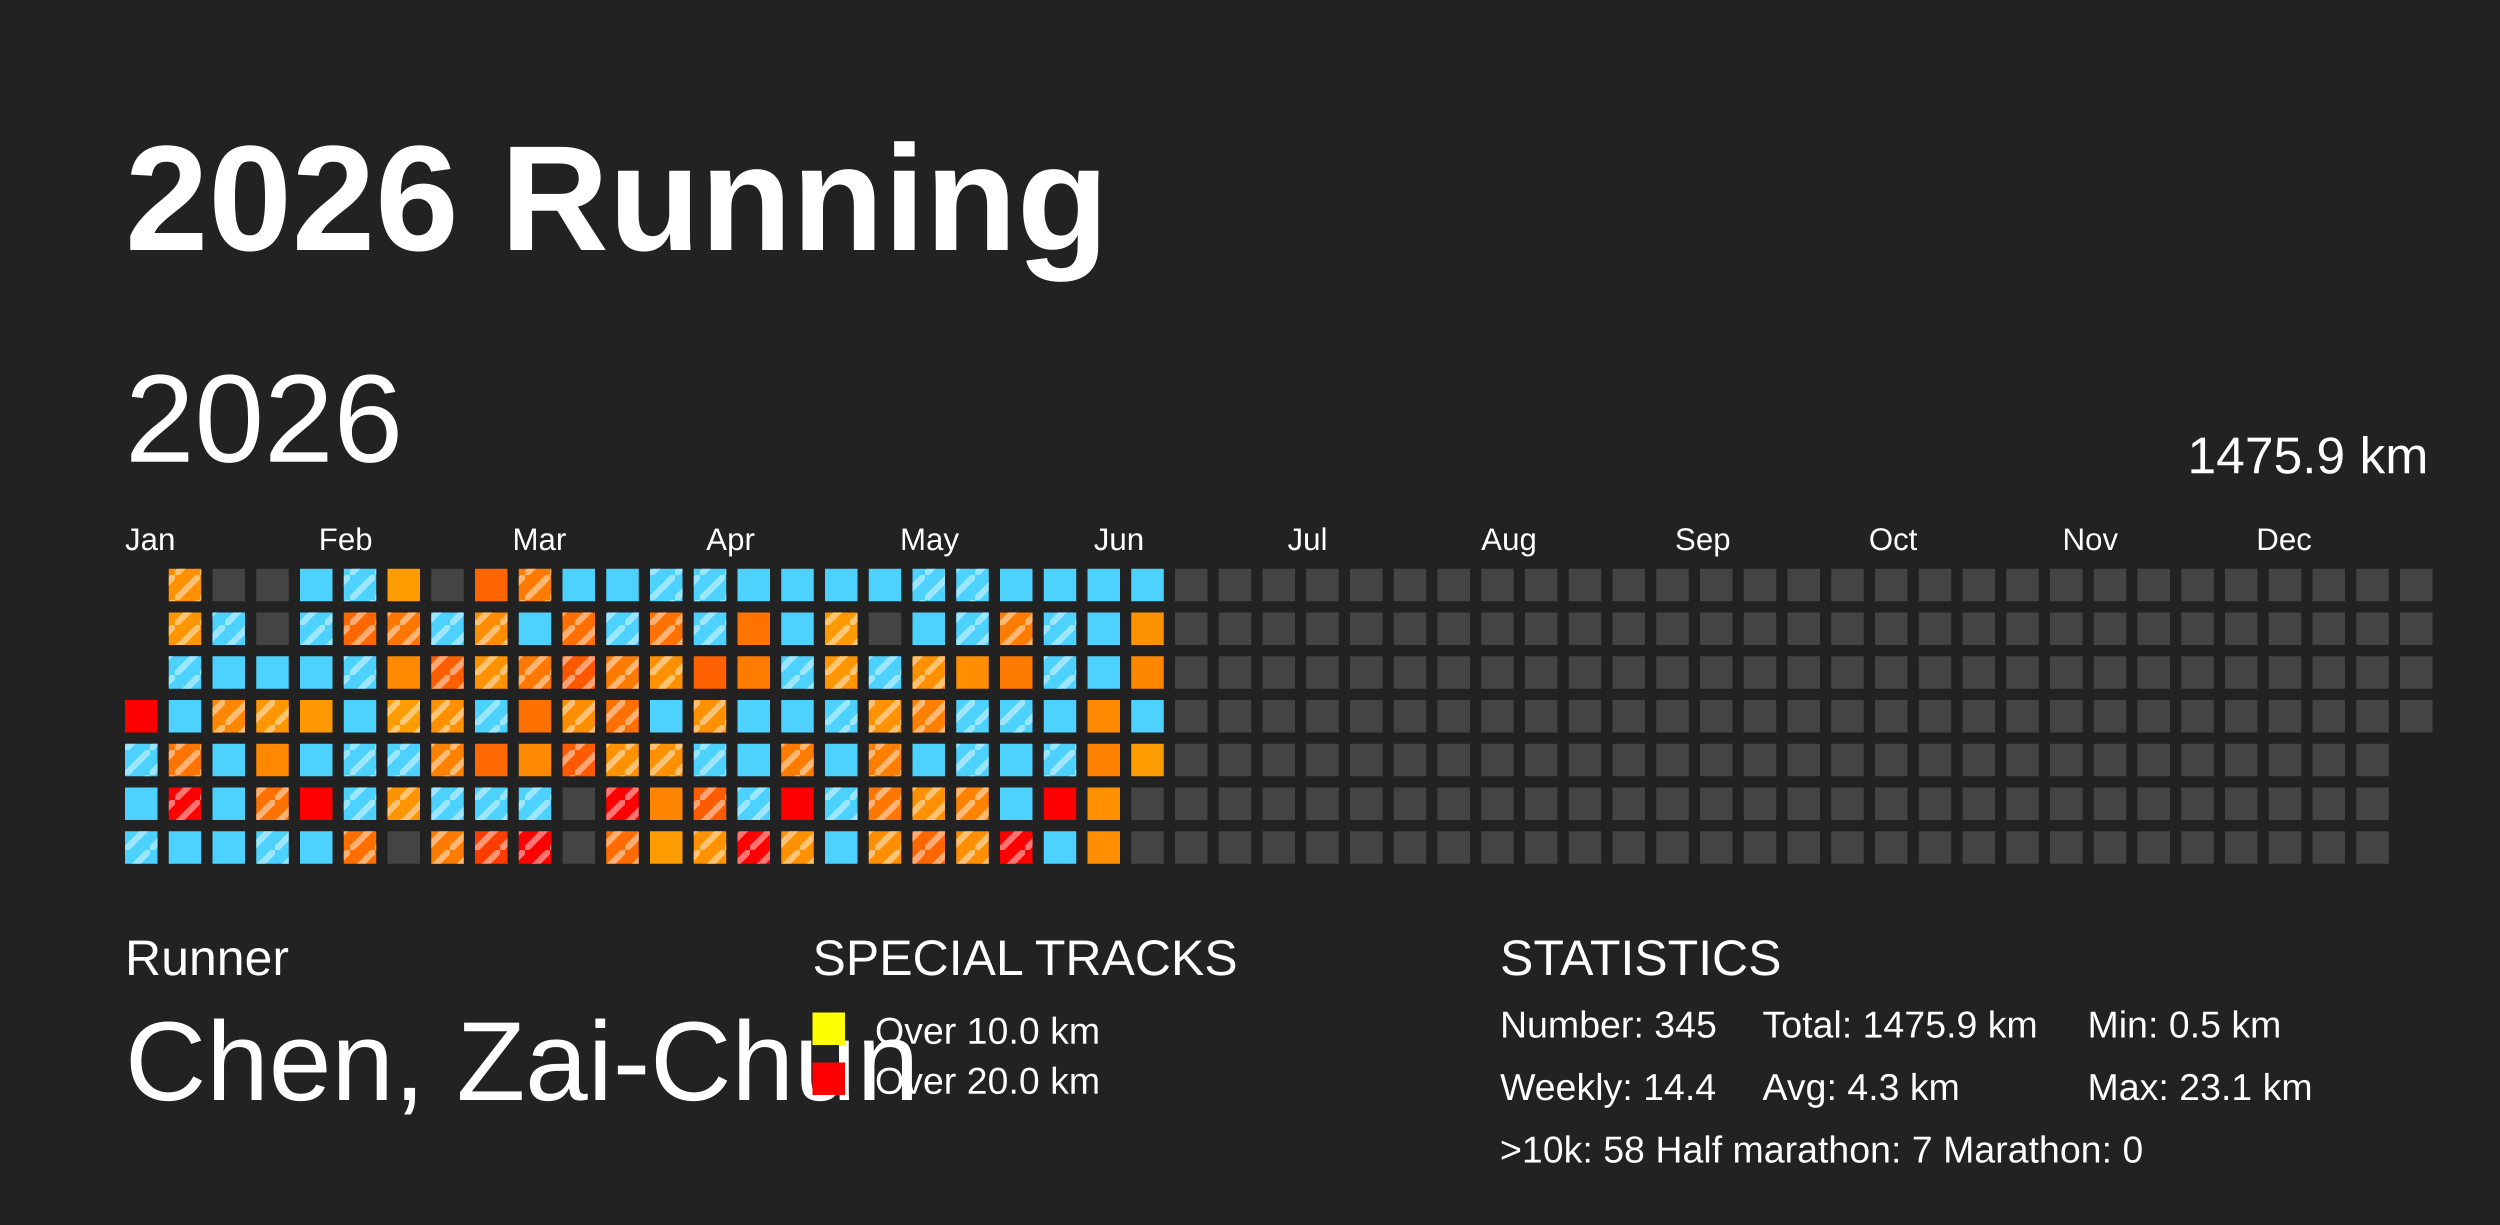
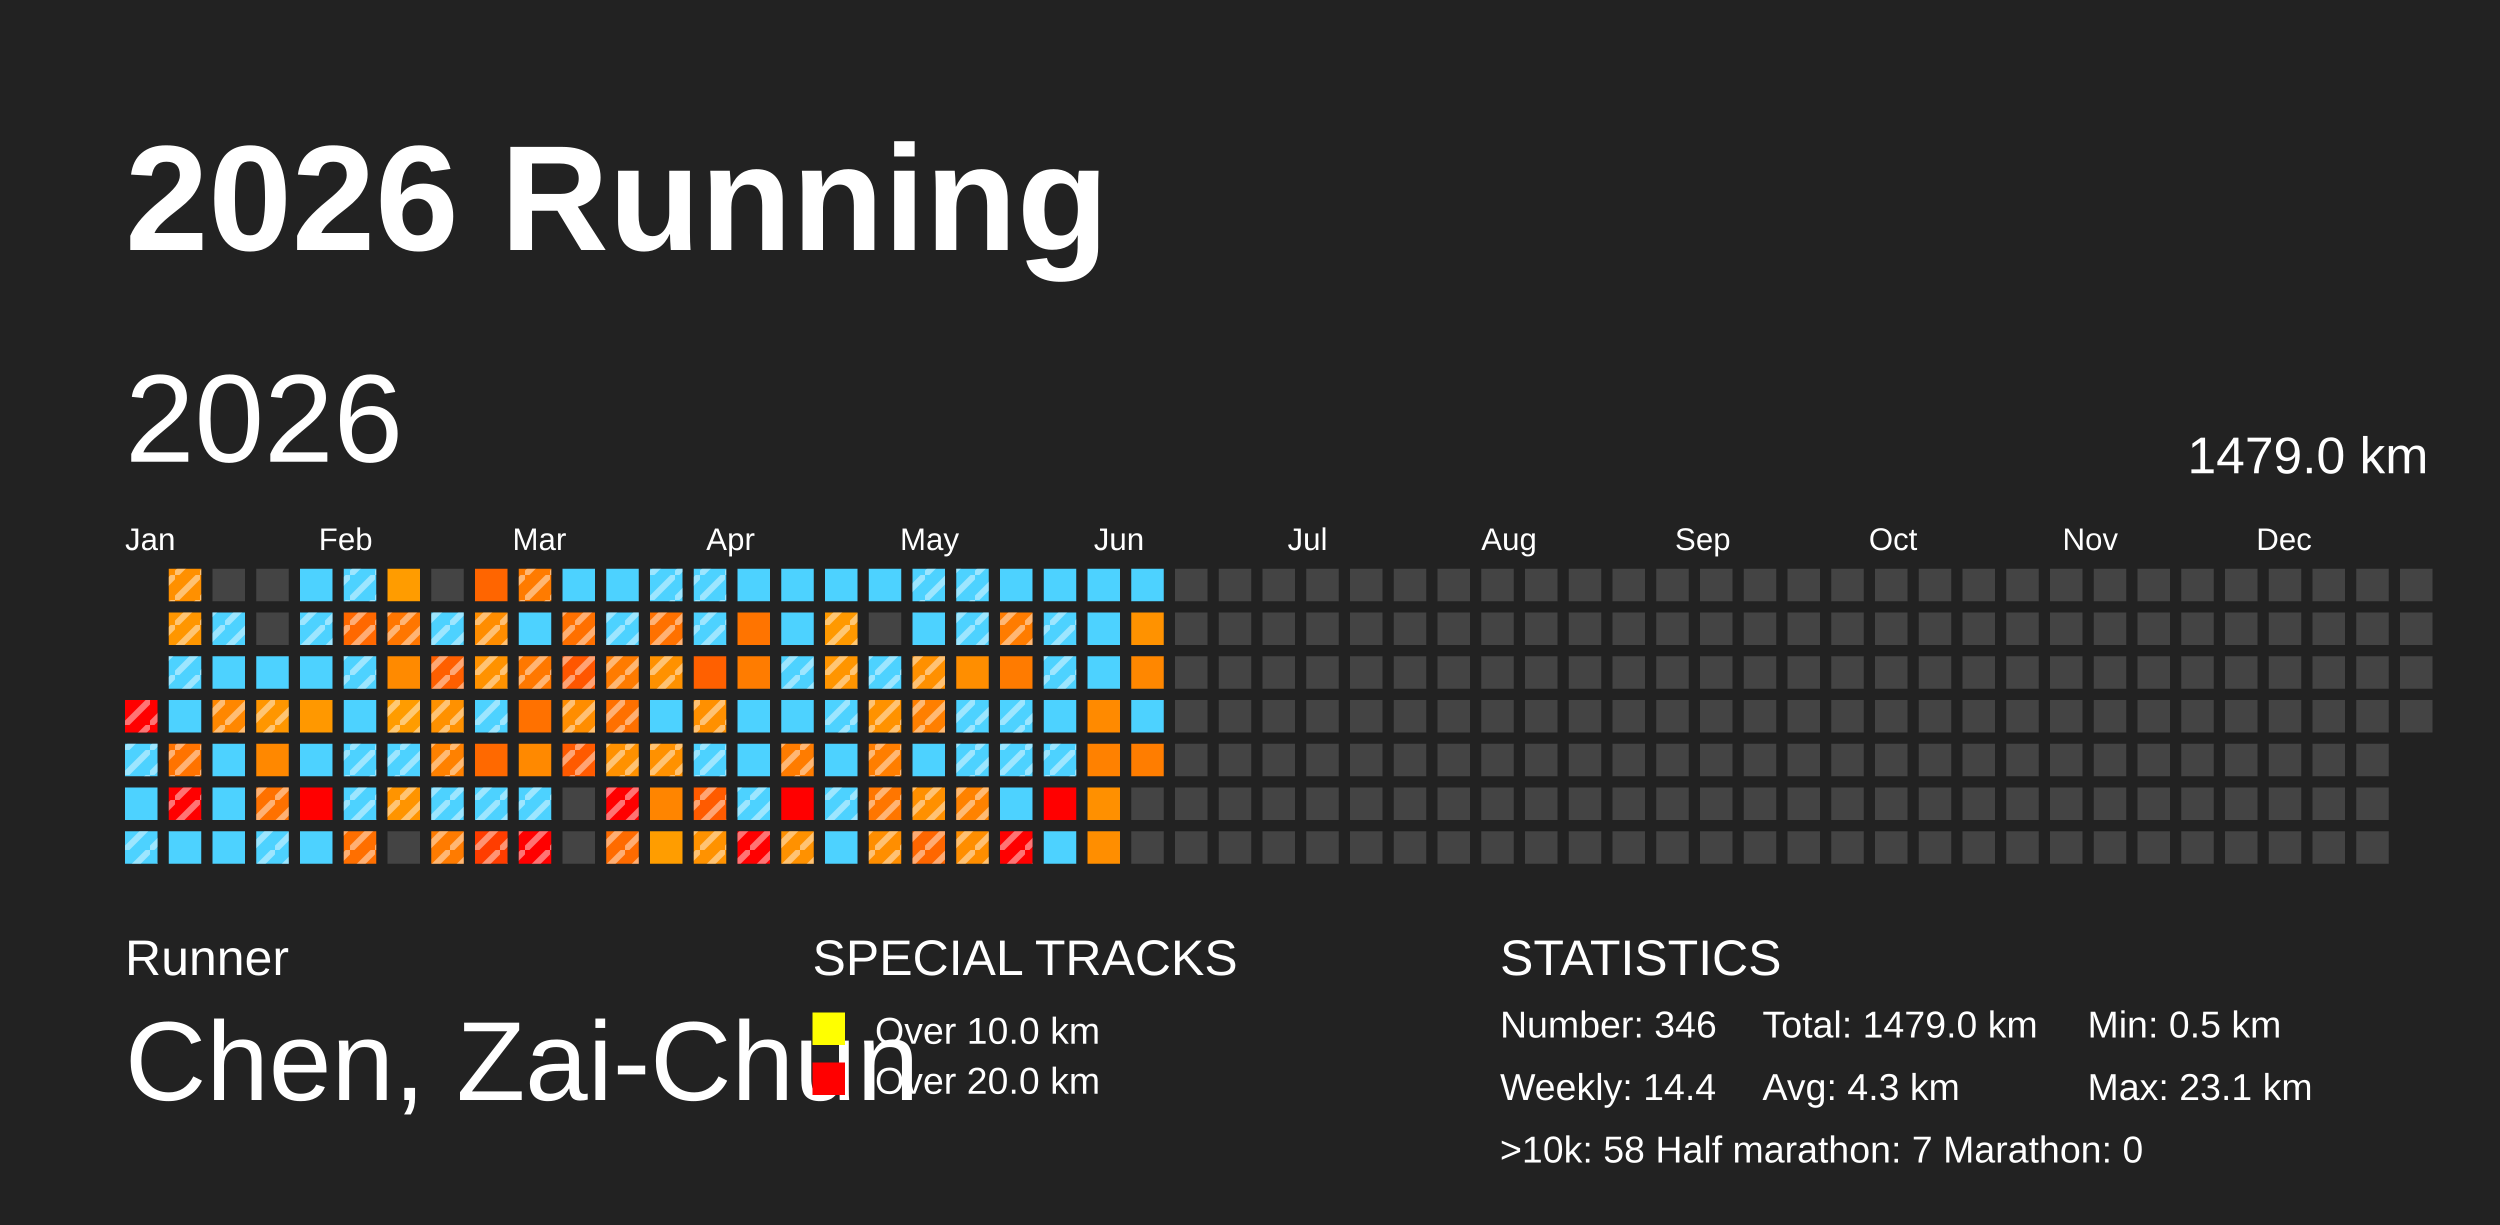
<svg xmlns="http://www.w3.org/2000/svg" baseProfile="full" height="98mm" version="1.1" viewBox="0,0,200,98" width="200mm">
  <defs>
    <pattern height="2" id="indoor-stripe" patternUnits="userSpaceOnUse" width="2">
      <line stroke="white" stroke-opacity="0.45" stroke-width="0.5" x1="0" x2="2" y1="2" y2="0" />
    </pattern>
  </defs>
  <rect fill="#222222" height="98" width="200" x="0" y="0" />
  <text fill="#FFFFFF" style="font-size:12px; font-family:Arial; font-weight:bold;" x="10" y="20">2026 Running</text>
  <text fill="#FFFFFF" style="font-size:4px; font-family:Arial" x="10" y="78">Runner</text>
  <text fill="#FFFFFF" style="font-size:9px; font-family:Arial" x="10" y="88">Chen, Zai-Chun</text>
  <text fill="#FFFFFF" style="font-size:4px; font-family:Arial" x="65" y="78">SPECIAL TRACKS</text>
  <rect fill="yellow" height="2.6" width="2.6" x="65" y="81" />
  <text fill="#FFFFFF" style="font-size:3px; font-family:Arial" x="70" y="83.5">Over 10.0 km</text>
  <rect fill="red" height="2.6" width="2.6" x="65" y="85" />
  <text fill="#FFFFFF" style="font-size:3px; font-family:Arial" x="70" y="87.5">Over 20.0 km</text>
  <text fill="#FFFFFF" style="font-size:4px; font-family:Arial" x="120" y="78">STATISTICS</text>
-   <text fill="#FFFFFF" style="font-size:3px; font-family:Arial" x="120" y="83">Number: 345</text>
+   <text fill="#FFFFFF" style="font-size:3px; font-family:Arial" x="120" y="83">Number: 346</text>
  <text fill="#FFFFFF" style="font-size:3px; font-family:Arial" x="120" y="88">Weekly: 14.4</text>
-   <text fill="#FFFFFF" style="font-size:3px; font-family:Arial" x="141" y="83">Total: 1475.9 km</text>
+   <text fill="#FFFFFF" style="font-size:3px; font-family:Arial" x="141" y="83">Total: 1479.0 km</text>
  <text fill="#FFFFFF" style="font-size:3px; font-family:Arial" x="141" y="88">Avg: 4.3 km</text>
  <text fill="#FFFFFF" style="font-size:3px; font-family:Arial" x="167" y="83">Min: 0.5 km</text>
  <text fill="#FFFFFF" style="font-size:3px; font-family:Arial" x="167" y="88">Max: 23.1 km</text>
  <text fill="#FFFFFF" style="font-size:3px; font-family:Arial" x="120" y="93">&gt;10k: 58   Half marathon: 7   Marathon: 0</text>
  <text dominant-baseline="hanging" fill="#FFFFFF" style="font-size:10.0px; font-family:Arial;" x="10" y="30">2026</text>
-   <text dominant-baseline="hanging" fill="#FFFFFF" style="font-size:4.125px; font-family:Arial;" x="175" y="35">1475.9 km</text>
+   <text dominant-baseline="hanging" fill="#FFFFFF" style="font-size:4.125px; font-family:Arial;" x="175" y="35">1479.0 km</text>
  <text fill="#FFFFFF" style="font-size:2.5px; font-family:Arial" x="10.0" y="44">Jan</text>
  <text fill="#FFFFFF" style="font-size:2.5px; font-family:Arial" x="25.5" y="44">Feb</text>
  <text fill="#FFFFFF" style="font-size:2.5px; font-family:Arial" x="41.0" y="44">Mar</text>
  <text fill="#FFFFFF" style="font-size:2.5px; font-family:Arial" x="56.5" y="44">Apr</text>
  <text fill="#FFFFFF" style="font-size:2.5px; font-family:Arial" x="72.0" y="44">May</text>
  <text fill="#FFFFFF" style="font-size:2.5px; font-family:Arial" x="87.5" y="44">Jun</text>
  <text fill="#FFFFFF" style="font-size:2.5px; font-family:Arial" x="103.0" y="44">Jul</text>
  <text fill="#FFFFFF" style="font-size:2.5px; font-family:Arial" x="118.5" y="44">Aug</text>
  <text fill="#FFFFFF" style="font-size:2.5px; font-family:Arial" x="134.0" y="44">Sep</text>
  <text fill="#FFFFFF" style="font-size:2.5px; font-family:Arial" x="149.5" y="44">Oct</text>
  <text fill="#FFFFFF" style="font-size:2.5px; font-family:Arial" x="165.0" y="44">Nov</text>
  <text fill="#FFFFFF" style="font-size:2.5px; font-family:Arial" x="180.5" y="44">Dec</text>
  <rect fill="red" height="2.6" width="2.6" x="10.0" y="56.0" />
+   <rect fill="url(#indoor-stripe)" height="2.6" style="pointer-events: none;" width="2.6" x="10.0" y="56.0" />
  <rect fill="#4dd2ff" height="2.6" width="2.6" x="10.0" y="59.5" />
  <rect fill="url(#indoor-stripe)" height="2.6" style="pointer-events: none;" width="2.6" x="10.0" y="59.5" />
  <rect fill="#4dd2ff" height="2.6" width="2.6" x="10.0" y="63.0" />
  <rect fill="#4dd2ff" height="2.6" width="2.6" x="10.0" y="66.5" />
  <rect fill="url(#indoor-stripe)" height="2.6" style="pointer-events: none;" width="2.6" x="10.0" y="66.5" />
  <rect fill="#ff9000" height="2.6" width="2.6" x="13.5" y="45.5" />
  <rect fill="url(#indoor-stripe)" height="2.6" style="pointer-events: none;" width="2.6" x="13.5" y="45.5" />
  <rect fill="#ff9600" height="2.6" width="2.6" x="13.5" y="49.0" />
  <rect fill="url(#indoor-stripe)" height="2.6" style="pointer-events: none;" width="2.6" x="13.5" y="49.0" />
  <rect fill="#4dd2ff" height="2.6" width="2.6" x="13.5" y="52.5" />
  <rect fill="url(#indoor-stripe)" height="2.6" style="pointer-events: none;" width="2.6" x="13.5" y="52.5" />
  <rect fill="#4dd2ff" height="2.6" width="2.6" x="13.5" y="56.0" />
  <rect fill="#ff7300" height="2.6" width="2.6" x="13.5" y="59.5" />
  <rect fill="url(#indoor-stripe)" height="2.6" style="pointer-events: none;" width="2.6" x="13.5" y="59.5" />
  <rect fill="red" height="2.6" width="2.6" x="13.5" y="63.0" />
  <rect fill="url(#indoor-stripe)" height="2.6" style="pointer-events: none;" width="2.6" x="13.5" y="63.0" />
  <rect fill="#4dd2ff" height="2.6" width="2.6" x="13.5" y="66.5" />
  <rect fill="#444444" height="2.6" width="2.6" x="17.0" y="45.5" />
  <rect fill="#4dd2ff" height="2.6" width="2.6" x="17.0" y="49.0" />
  <rect fill="url(#indoor-stripe)" height="2.6" style="pointer-events: none;" width="2.6" x="17.0" y="49.0" />
  <rect fill="#4dd2ff" height="2.6" width="2.6" x="17.0" y="52.5" />
  <rect fill="#ff8700" height="2.6" width="2.6" x="17.0" y="56.0" />
  <rect fill="url(#indoor-stripe)" height="2.6" style="pointer-events: none;" width="2.6" x="17.0" y="56.0" />
  <rect fill="#4dd2ff" height="2.6" width="2.6" x="17.0" y="59.5" />
  <rect fill="#4dd2ff" height="2.6" width="2.6" x="17.0" y="63.0" />
  <rect fill="#4dd2ff" height="2.6" width="2.6" x="17.0" y="66.5" />
  <rect fill="#444444" height="2.6" width="2.6" x="20.5" y="45.5" />
  <rect fill="#444444" height="2.6" width="2.6" x="20.5" y="49.0" />
  <rect fill="#4dd2ff" height="2.6" width="2.6" x="20.5" y="52.5" />
  <rect fill="#ff9600" height="2.6" width="2.6" x="20.5" y="56.0" />
  <rect fill="url(#indoor-stripe)" height="2.6" style="pointer-events: none;" width="2.6" x="20.5" y="56.0" />
  <rect fill="#ff8800" height="2.6" width="2.6" x="20.5" y="59.5" />
  <rect fill="#ff7100" height="2.6" width="2.6" x="20.5" y="63.0" />
  <rect fill="url(#indoor-stripe)" height="2.6" style="pointer-events: none;" width="2.6" x="20.5" y="63.0" />
  <rect fill="#4dd2ff" height="2.6" width="2.6" x="20.5" y="66.5" />
  <rect fill="url(#indoor-stripe)" height="2.6" style="pointer-events: none;" width="2.6" x="20.5" y="66.5" />
  <rect fill="#4dd2ff" height="2.6" width="2.6" x="24.0" y="45.5" />
  <rect fill="#4dd2ff" height="2.6" width="2.6" x="24.0" y="49.0" />
  <rect fill="url(#indoor-stripe)" height="2.6" style="pointer-events: none;" width="2.6" x="24.0" y="49.0" />
  <rect fill="#4dd2ff" height="2.6" width="2.6" x="24.0" y="52.5" />
  <rect fill="#ff9800" height="2.6" width="2.6" x="24.0" y="56.0" />
  <rect fill="#4dd2ff" height="2.6" width="2.6" x="24.0" y="59.5" />
  <rect fill="red" height="2.6" width="2.6" x="24.0" y="63.0" />
  <rect fill="#4dd2ff" height="2.6" width="2.6" x="24.0" y="66.5" />
  <rect fill="#4dd2ff" height="2.6" width="2.6" x="27.5" y="45.5" />
  <rect fill="url(#indoor-stripe)" height="2.6" style="pointer-events: none;" width="2.6" x="27.5" y="45.5" />
  <rect fill="#ff6800" height="2.6" width="2.6" x="27.5" y="49.0" />
  <rect fill="url(#indoor-stripe)" height="2.6" style="pointer-events: none;" width="2.6" x="27.5" y="49.0" />
  <rect fill="#4dd2ff" height="2.6" width="2.6" x="27.5" y="52.5" />
  <rect fill="url(#indoor-stripe)" height="2.6" style="pointer-events: none;" width="2.6" x="27.5" y="52.5" />
  <rect fill="#4dd2ff" height="2.6" width="2.6" x="27.5" y="56.0" />
  <rect fill="#4dd2ff" height="2.6" width="2.6" x="27.5" y="59.5" />
  <rect fill="url(#indoor-stripe)" height="2.6" style="pointer-events: none;" width="2.6" x="27.5" y="59.5" />
  <rect fill="#4dd2ff" height="2.6" width="2.6" x="27.5" y="63.0" />
  <rect fill="url(#indoor-stripe)" height="2.6" style="pointer-events: none;" width="2.6" x="27.5" y="63.0" />
  <rect fill="#ff6f00" height="2.6" width="2.6" x="27.5" y="66.5" />
  <rect fill="url(#indoor-stripe)" height="2.6" style="pointer-events: none;" width="2.6" x="27.5" y="66.5" />
  <rect fill="#ff9c00" height="2.6" width="2.6" x="31.0" y="45.5" />
  <rect fill="#ff7600" height="2.6" width="2.6" x="31.0" y="49.0" />
  <rect fill="url(#indoor-stripe)" height="2.6" style="pointer-events: none;" width="2.6" x="31.0" y="49.0" />
  <rect fill="#ff8a00" height="2.6" width="2.6" x="31.0" y="52.5" />
  <rect fill="#ff9c00" height="2.6" width="2.6" x="31.0" y="56.0" />
  <rect fill="url(#indoor-stripe)" height="2.6" style="pointer-events: none;" width="2.6" x="31.0" y="56.0" />
  <rect fill="#4dd2ff" height="2.6" width="2.6" x="31.0" y="59.5" />
  <rect fill="url(#indoor-stripe)" height="2.6" style="pointer-events: none;" width="2.6" x="31.0" y="59.5" />
  <rect fill="#ff9400" height="2.6" width="2.6" x="31.0" y="63.0" />
  <rect fill="url(#indoor-stripe)" height="2.6" style="pointer-events: none;" width="2.6" x="31.0" y="63.0" />
  <rect fill="#444444" height="2.6" width="2.6" x="31.0" y="66.5" />
  <rect fill="#444444" height="2.6" width="2.6" x="34.5" y="45.5" />
  <rect fill="#4dd2ff" height="2.6" width="2.6" x="34.5" y="49.0" />
  <rect fill="url(#indoor-stripe)" height="2.6" style="pointer-events: none;" width="2.6" x="34.5" y="49.0" />
  <rect fill="#ff5f00" height="2.6" width="2.6" x="34.5" y="52.5" />
  <rect fill="url(#indoor-stripe)" height="2.6" style="pointer-events: none;" width="2.6" x="34.5" y="52.5" />
  <rect fill="#ff9100" height="2.6" width="2.6" x="34.5" y="56.0" />
  <rect fill="url(#indoor-stripe)" height="2.6" style="pointer-events: none;" width="2.6" x="34.5" y="56.0" />
  <rect fill="#ff8100" height="2.6" width="2.6" x="34.5" y="59.5" />
  <rect fill="url(#indoor-stripe)" height="2.6" style="pointer-events: none;" width="2.6" x="34.5" y="59.5" />
  <rect fill="#4dd2ff" height="2.6" width="2.6" x="34.5" y="63.0" />
  <rect fill="url(#indoor-stripe)" height="2.6" style="pointer-events: none;" width="2.6" x="34.5" y="63.0" />
  <rect fill="#ff7b00" height="2.6" width="2.6" x="34.5" y="66.5" />
  <rect fill="url(#indoor-stripe)" height="2.6" style="pointer-events: none;" width="2.6" x="34.5" y="66.5" />
  <rect fill="#ff6500" height="2.6" width="2.6" x="38.0" y="45.5" />
  <rect fill="#ff8d00" height="2.6" width="2.6" x="38.0" y="49.0" />
  <rect fill="url(#indoor-stripe)" height="2.6" style="pointer-events: none;" width="2.6" x="38.0" y="49.0" />
  <rect fill="#ff9200" height="2.6" width="2.6" x="38.0" y="52.5" />
  <rect fill="url(#indoor-stripe)" height="2.6" style="pointer-events: none;" width="2.6" x="38.0" y="52.5" />
  <rect fill="#4dd2ff" height="2.6" width="2.6" x="38.0" y="56.0" />
  <rect fill="url(#indoor-stripe)" height="2.6" style="pointer-events: none;" width="2.6" x="38.0" y="56.0" />
  <rect fill="#ff6900" height="2.6" width="2.6" x="38.0" y="59.5" />
  <rect fill="#4dd2ff" height="2.6" width="2.6" x="38.0" y="63.0" />
  <rect fill="url(#indoor-stripe)" height="2.6" style="pointer-events: none;" width="2.6" x="38.0" y="63.0" />
  <rect fill="#ff3d00" height="2.6" width="2.6" x="38.0" y="66.5" />
  <rect fill="url(#indoor-stripe)" height="2.6" style="pointer-events: none;" width="2.6" x="38.0" y="66.5" />
  <rect fill="#ff7b00" height="2.6" width="2.6" x="41.5" y="45.5" />
  <rect fill="url(#indoor-stripe)" height="2.6" style="pointer-events: none;" width="2.6" x="41.5" y="45.5" />
  <rect fill="#4dd2ff" height="2.6" width="2.6" x="41.5" y="49.0" />
  <rect fill="#ff7800" height="2.6" width="2.6" x="41.5" y="52.5" />
  <rect fill="url(#indoor-stripe)" height="2.6" style="pointer-events: none;" width="2.6" x="41.5" y="52.5" />
  <rect fill="#ff7100" height="2.6" width="2.6" x="41.5" y="56.0" />
  <rect fill="#ff8900" height="2.6" width="2.6" x="41.5" y="59.5" />
  <rect fill="#4dd2ff" height="2.6" width="2.6" x="41.5" y="63.0" />
  <rect fill="url(#indoor-stripe)" height="2.6" style="pointer-events: none;" width="2.6" x="41.5" y="63.0" />
  <rect fill="red" height="2.6" width="2.6" x="41.5" y="66.5" />
  <rect fill="url(#indoor-stripe)" height="2.6" style="pointer-events: none;" width="2.6" x="41.5" y="66.5" />
  <rect fill="#4dd2ff" height="2.6" width="2.6" x="45.0" y="45.5" />
  <rect fill="#ff7000" height="2.6" width="2.6" x="45.0" y="49.0" />
  <rect fill="url(#indoor-stripe)" height="2.6" style="pointer-events: none;" width="2.6" x="45.0" y="49.0" />
  <rect fill="#ff5600" height="2.6" width="2.6" x="45.0" y="52.5" />
  <rect fill="url(#indoor-stripe)" height="2.6" style="pointer-events: none;" width="2.6" x="45.0" y="52.5" />
  <rect fill="#ff8d00" height="2.6" width="2.6" x="45.0" y="56.0" />
  <rect fill="url(#indoor-stripe)" height="2.6" style="pointer-events: none;" width="2.6" x="45.0" y="56.0" />
  <rect fill="#ff5a00" height="2.6" width="2.6" x="45.0" y="59.5" />
  <rect fill="url(#indoor-stripe)" height="2.6" style="pointer-events: none;" width="2.6" x="45.0" y="59.5" />
  <rect fill="#444444" height="2.6" width="2.6" x="45.0" y="63.0" />
  <rect fill="#444444" height="2.6" width="2.6" x="45.0" y="66.5" />
  <rect fill="#4dd2ff" height="2.6" width="2.6" x="48.5" y="45.5" />
  <rect fill="#4dd2ff" height="2.6" width="2.6" x="48.5" y="49.0" />
  <rect fill="url(#indoor-stripe)" height="2.6" style="pointer-events: none;" width="2.6" x="48.5" y="49.0" />
  <rect fill="#ff7b00" height="2.6" width="2.6" x="48.5" y="52.5" />
  <rect fill="url(#indoor-stripe)" height="2.6" style="pointer-events: none;" width="2.6" x="48.5" y="52.5" />
  <rect fill="#ff7000" height="2.6" width="2.6" x="48.5" y="56.0" />
  <rect fill="url(#indoor-stripe)" height="2.6" style="pointer-events: none;" width="2.6" x="48.5" y="56.0" />
  <rect fill="#ff9100" height="2.6" width="2.6" x="48.5" y="59.5" />
  <rect fill="url(#indoor-stripe)" height="2.6" style="pointer-events: none;" width="2.6" x="48.5" y="59.5" />
  <rect fill="red" height="2.6" width="2.6" x="48.5" y="63.0" />
  <rect fill="url(#indoor-stripe)" height="2.6" style="pointer-events: none;" width="2.6" x="48.5" y="63.0" />
  <rect fill="#ff6b00" height="2.6" width="2.6" x="48.5" y="66.5" />
  <rect fill="url(#indoor-stripe)" height="2.6" style="pointer-events: none;" width="2.6" x="48.5" y="66.5" />
  <rect fill="#4dd2ff" height="2.6" width="2.6" x="52.0" y="45.5" />
  <rect fill="url(#indoor-stripe)" height="2.6" style="pointer-events: none;" width="2.6" x="52.0" y="45.5" />
  <rect fill="#ff7100" height="2.6" width="2.6" x="52.0" y="49.0" />
  <rect fill="url(#indoor-stripe)" height="2.6" style="pointer-events: none;" width="2.6" x="52.0" y="49.0" />
  <rect fill="#ff9100" height="2.6" width="2.6" x="52.0" y="52.5" />
  <rect fill="url(#indoor-stripe)" height="2.6" style="pointer-events: none;" width="2.6" x="52.0" y="52.5" />
  <rect fill="#4dd2ff" height="2.6" width="2.6" x="52.0" y="56.0" />
  <rect fill="#ff9100" height="2.6" width="2.6" x="52.0" y="59.5" />
  <rect fill="url(#indoor-stripe)" height="2.6" style="pointer-events: none;" width="2.6" x="52.0" y="59.5" />
  <rect fill="#ff8500" height="2.6" width="2.6" x="52.0" y="63.0" />
  <rect fill="#ff9d00" height="2.6" width="2.6" x="52.0" y="66.5" />
  <rect fill="#4dd2ff" height="2.6" width="2.6" x="55.5" y="45.5" />
  <rect fill="url(#indoor-stripe)" height="2.6" style="pointer-events: none;" width="2.6" x="55.5" y="45.5" />
  <rect fill="#4dd2ff" height="2.6" width="2.6" x="55.5" y="49.0" />
  <rect fill="url(#indoor-stripe)" height="2.6" style="pointer-events: none;" width="2.6" x="55.5" y="49.0" />
  <rect fill="#ff6000" height="2.6" width="2.6" x="55.5" y="52.5" />
  <rect fill="#ff9000" height="2.6" width="2.6" x="55.5" y="56.0" />
  <rect fill="url(#indoor-stripe)" height="2.6" style="pointer-events: none;" width="2.6" x="55.5" y="56.0" />
  <rect fill="#4dd2ff" height="2.6" width="2.6" x="55.5" y="59.5" />
  <rect fill="url(#indoor-stripe)" height="2.6" style="pointer-events: none;" width="2.6" x="55.5" y="59.5" />
  <rect fill="#ff5b00" height="2.6" width="2.6" x="55.5" y="63.0" />
  <rect fill="url(#indoor-stripe)" height="2.6" style="pointer-events: none;" width="2.6" x="55.5" y="63.0" />
  <rect fill="#ff9200" height="2.6" width="2.6" x="55.5" y="66.5" />
  <rect fill="url(#indoor-stripe)" height="2.6" style="pointer-events: none;" width="2.6" x="55.5" y="66.5" />
  <rect fill="#4dd2ff" height="2.6" width="2.6" x="59.0" y="45.5" />
  <rect fill="#ff7400" height="2.6" width="2.6" x="59.0" y="49.0" />
  <rect fill="#ff7c00" height="2.6" width="2.6" x="59.0" y="52.5" />
  <rect fill="#4dd2ff" height="2.6" width="2.6" x="59.0" y="56.0" />
  <rect fill="#4dd2ff" height="2.6" width="2.6" x="59.0" y="59.5" />
  <rect fill="#4dd2ff" height="2.6" width="2.6" x="59.0" y="63.0" />
  <rect fill="url(#indoor-stripe)" height="2.6" style="pointer-events: none;" width="2.6" x="59.0" y="63.0" />
  <rect fill="red" height="2.6" width="2.6" x="59.0" y="66.5" />
  <rect fill="url(#indoor-stripe)" height="2.6" style="pointer-events: none;" width="2.6" x="59.0" y="66.5" />
  <rect fill="#4dd2ff" height="2.6" width="2.6" x="62.5" y="45.5" />
  <rect fill="#4dd2ff" height="2.6" width="2.6" x="62.5" y="49.0" />
  <rect fill="#4dd2ff" height="2.6" width="2.6" x="62.5" y="52.5" />
  <rect fill="url(#indoor-stripe)" height="2.6" style="pointer-events: none;" width="2.6" x="62.5" y="52.5" />
  <rect fill="#4dd2ff" height="2.6" width="2.6" x="62.5" y="56.0" />
  <rect fill="#ff7c00" height="2.6" width="2.6" x="62.5" y="59.5" />
  <rect fill="url(#indoor-stripe)" height="2.6" style="pointer-events: none;" width="2.6" x="62.5" y="59.5" />
  <rect fill="red" height="2.6" width="2.6" x="62.5" y="63.0" />
  <rect fill="#ff9100" height="2.6" width="2.6" x="62.5" y="66.5" />
  <rect fill="url(#indoor-stripe)" height="2.6" style="pointer-events: none;" width="2.6" x="62.5" y="66.5" />
  <rect fill="#4dd2ff" height="2.6" width="2.6" x="66.0" y="45.5" />
  <rect fill="#ff9900" height="2.6" width="2.6" x="66.0" y="49.0" />
  <rect fill="url(#indoor-stripe)" height="2.6" style="pointer-events: none;" width="2.6" x="66.0" y="49.0" />
  <rect fill="#ff9500" height="2.6" width="2.6" x="66.0" y="52.5" />
  <rect fill="url(#indoor-stripe)" height="2.6" style="pointer-events: none;" width="2.6" x="66.0" y="52.5" />
  <rect fill="#4dd2ff" height="2.6" width="2.6" x="66.0" y="56.0" />
  <rect fill="url(#indoor-stripe)" height="2.6" style="pointer-events: none;" width="2.6" x="66.0" y="56.0" />
  <rect fill="#4dd2ff" height="2.6" width="2.6" x="66.0" y="59.5" />
  <rect fill="#4dd2ff" height="2.6" width="2.6" x="66.0" y="63.0" />
  <rect fill="url(#indoor-stripe)" height="2.6" style="pointer-events: none;" width="2.6" x="66.0" y="63.0" />
  <rect fill="#4dd2ff" height="2.6" width="2.6" x="66.0" y="66.5" />
  <rect fill="#4dd2ff" height="2.6" width="2.6" x="69.5" y="45.5" />
  <rect fill="#444444" height="2.6" width="2.6" x="69.5" y="49.0" />
  <rect fill="#4dd2ff" height="2.6" width="2.6" x="69.5" y="52.5" />
  <rect fill="url(#indoor-stripe)" height="2.6" style="pointer-events: none;" width="2.6" x="69.5" y="52.5" />
  <rect fill="#ff9200" height="2.6" width="2.6" x="69.5" y="56.0" />
  <rect fill="url(#indoor-stripe)" height="2.6" style="pointer-events: none;" width="2.6" x="69.5" y="56.0" />
  <rect fill="#ff7e00" height="2.6" width="2.6" x="69.5" y="59.5" />
  <rect fill="url(#indoor-stripe)" height="2.6" style="pointer-events: none;" width="2.6" x="69.5" y="59.5" />
  <rect fill="#ff7600" height="2.6" width="2.6" x="69.5" y="63.0" />
  <rect fill="url(#indoor-stripe)" height="2.6" style="pointer-events: none;" width="2.6" x="69.5" y="63.0" />
  <rect fill="#ff8e00" height="2.6" width="2.6" x="69.5" y="66.5" />
  <rect fill="url(#indoor-stripe)" height="2.6" style="pointer-events: none;" width="2.6" x="69.5" y="66.5" />
  <rect fill="#4dd2ff" height="2.6" width="2.6" x="73.0" y="45.5" />
  <rect fill="url(#indoor-stripe)" height="2.6" style="pointer-events: none;" width="2.6" x="73.0" y="45.5" />
  <rect fill="#4dd2ff" height="2.6" width="2.6" x="73.0" y="49.0" />
  <rect fill="#ff9000" height="2.6" width="2.6" x="73.0" y="52.5" />
  <rect fill="url(#indoor-stripe)" height="2.6" style="pointer-events: none;" width="2.6" x="73.0" y="52.5" />
  <rect fill="#ff7f00" height="2.6" width="2.6" x="73.0" y="56.0" />
  <rect fill="url(#indoor-stripe)" height="2.6" style="pointer-events: none;" width="2.6" x="73.0" y="56.0" />
  <rect fill="#4dd2ff" height="2.6" width="2.6" x="73.0" y="59.5" />
  <rect fill="#ff9000" height="2.6" width="2.6" x="73.0" y="63.0" />
  <rect fill="url(#indoor-stripe)" height="2.6" style="pointer-events: none;" width="2.6" x="73.0" y="63.0" />
  <rect fill="#ff6600" height="2.6" width="2.6" x="73.0" y="66.5" />
  <rect fill="url(#indoor-stripe)" height="2.6" style="pointer-events: none;" width="2.6" x="73.0" y="66.5" />
  <rect fill="#4dd2ff" height="2.6" width="2.6" x="76.5" y="45.5" />
  <rect fill="url(#indoor-stripe)" height="2.6" style="pointer-events: none;" width="2.6" x="76.5" y="45.5" />
  <rect fill="#4dd2ff" height="2.6" width="2.6" x="76.5" y="49.0" />
  <rect fill="url(#indoor-stripe)" height="2.6" style="pointer-events: none;" width="2.6" x="76.5" y="49.0" />
  <rect fill="#ff8e00" height="2.6" width="2.6" x="76.5" y="52.5" />
  <rect fill="#4dd2ff" height="2.6" width="2.6" x="76.5" y="56.0" />
  <rect fill="url(#indoor-stripe)" height="2.6" style="pointer-events: none;" width="2.6" x="76.5" y="56.0" />
  <rect fill="#4dd2ff" height="2.6" width="2.6" x="76.5" y="59.5" />
  <rect fill="url(#indoor-stripe)" height="2.6" style="pointer-events: none;" width="2.6" x="76.5" y="59.5" />
  <rect fill="#ff8200" height="2.6" width="2.6" x="76.5" y="63.0" />
  <rect fill="url(#indoor-stripe)" height="2.6" style="pointer-events: none;" width="2.6" x="76.5" y="63.0" />
  <rect fill="#ff8e00" height="2.6" width="2.6" x="76.5" y="66.5" />
  <rect fill="url(#indoor-stripe)" height="2.6" style="pointer-events: none;" width="2.6" x="76.5" y="66.5" />
  <rect fill="#4dd2ff" height="2.6" width="2.6" x="80.0" y="45.5" />
  <rect fill="#ff7c00" height="2.6" width="2.6" x="80.0" y="49.0" />
  <rect fill="url(#indoor-stripe)" height="2.6" style="pointer-events: none;" width="2.6" x="80.0" y="49.0" />
  <rect fill="#ff7b00" height="2.6" width="2.6" x="80.0" y="52.5" />
  <rect fill="#4dd2ff" height="2.6" width="2.6" x="80.0" y="56.0" />
  <rect fill="url(#indoor-stripe)" height="2.6" style="pointer-events: none;" width="2.6" x="80.0" y="56.0" />
  <rect fill="#4dd2ff" height="2.6" width="2.6" x="80.0" y="59.5" />
+   <rect fill="url(#indoor-stripe)" height="2.6" style="pointer-events: none;" width="2.6" x="80.0" y="59.5" />
  <rect fill="#4dd2ff" height="2.6" width="2.6" x="80.0" y="63.0" />
  <rect fill="red" height="2.6" width="2.6" x="80.0" y="66.5" />
  <rect fill="url(#indoor-stripe)" height="2.6" style="pointer-events: none;" width="2.6" x="80.0" y="66.5" />
  <rect fill="#4dd2ff" height="2.6" width="2.6" x="83.5" y="45.5" />
  <rect fill="#4dd2ff" height="2.6" width="2.6" x="83.5" y="49.0" />
  <rect fill="url(#indoor-stripe)" height="2.6" style="pointer-events: none;" width="2.6" x="83.5" y="49.0" />
  <rect fill="#4dd2ff" height="2.6" width="2.6" x="83.5" y="52.5" />
  <rect fill="url(#indoor-stripe)" height="2.6" style="pointer-events: none;" width="2.6" x="83.5" y="52.5" />
  <rect fill="#4dd2ff" height="2.6" width="2.6" x="83.5" y="56.0" />
  <rect fill="#4dd2ff" height="2.6" width="2.6" x="83.5" y="59.5" />
  <rect fill="url(#indoor-stripe)" height="2.6" style="pointer-events: none;" width="2.6" x="83.5" y="59.5" />
  <rect fill="red" height="2.6" width="2.6" x="83.5" y="63.0" />
  <rect fill="#4dd2ff" height="2.6" width="2.6" x="83.5" y="66.5" />
  <rect fill="#4dd2ff" height="2.6" width="2.6" x="87.0" y="45.5" />
  <rect fill="#4dd2ff" height="2.6" width="2.6" x="87.0" y="49.0" />
  <rect fill="#4dd2ff" height="2.6" width="2.6" x="87.0" y="52.5" />
  <rect fill="#ff8a00" height="2.6" width="2.6" x="87.0" y="56.0" />
  <rect fill="#ff8100" height="2.6" width="2.6" x="87.0" y="59.5" />
  <rect fill="#ff9000" height="2.6" width="2.6" x="87.0" y="63.0" />
  <rect fill="#ff8e00" height="2.6" width="2.6" x="87.0" y="66.5" />
  <rect fill="#4dd2ff" height="2.6" width="2.6" x="90.5" y="45.5" />
  <rect fill="#ff9200" height="2.6" width="2.6" x="90.5" y="49.0" />
  <rect fill="#ff8700" height="2.6" width="2.6" x="90.5" y="52.5" />
  <rect fill="#4dd2ff" height="2.6" width="2.6" x="90.5" y="56.0" />
-   <rect fill="#ff9c00" height="2.6" width="2.6" x="90.5" y="59.5" />
+   <rect fill="#ff7d00" height="2.6" width="2.6" x="90.5" y="59.5" />
  <rect fill="#444444" height="2.6" width="2.6" x="90.5" y="63.0" />
  <rect fill="#444444" height="2.6" width="2.6" x="90.5" y="66.5" />
  <rect fill="#444444" height="2.6" width="2.6" x="94.0" y="45.5" />
  <rect fill="#444444" height="2.6" width="2.6" x="94.0" y="49.0" />
  <rect fill="#444444" height="2.6" width="2.6" x="94.0" y="52.5" />
  <rect fill="#444444" height="2.6" width="2.6" x="94.0" y="56.0" />
  <rect fill="#444444" height="2.6" width="2.6" x="94.0" y="59.5" />
  <rect fill="#444444" height="2.6" width="2.6" x="94.0" y="63.0" />
  <rect fill="#444444" height="2.6" width="2.6" x="94.0" y="66.5" />
  <rect fill="#444444" height="2.6" width="2.6" x="97.5" y="45.5" />
  <rect fill="#444444" height="2.6" width="2.6" x="97.5" y="49.0" />
  <rect fill="#444444" height="2.6" width="2.6" x="97.5" y="52.5" />
  <rect fill="#444444" height="2.6" width="2.6" x="97.5" y="56.0" />
  <rect fill="#444444" height="2.6" width="2.6" x="97.5" y="59.5" />
  <rect fill="#444444" height="2.6" width="2.6" x="97.5" y="63.0" />
  <rect fill="#444444" height="2.6" width="2.6" x="97.5" y="66.5" />
  <rect fill="#444444" height="2.6" width="2.6" x="101.0" y="45.5" />
  <rect fill="#444444" height="2.6" width="2.6" x="101.0" y="49.0" />
  <rect fill="#444444" height="2.6" width="2.6" x="101.0" y="52.5" />
  <rect fill="#444444" height="2.6" width="2.6" x="101.0" y="56.0" />
  <rect fill="#444444" height="2.6" width="2.6" x="101.0" y="59.5" />
  <rect fill="#444444" height="2.6" width="2.6" x="101.0" y="63.0" />
  <rect fill="#444444" height="2.6" width="2.6" x="101.0" y="66.5" />
  <rect fill="#444444" height="2.6" width="2.6" x="104.5" y="45.5" />
  <rect fill="#444444" height="2.6" width="2.6" x="104.5" y="49.0" />
  <rect fill="#444444" height="2.6" width="2.6" x="104.5" y="52.5" />
  <rect fill="#444444" height="2.6" width="2.6" x="104.5" y="56.0" />
  <rect fill="#444444" height="2.6" width="2.6" x="104.5" y="59.5" />
  <rect fill="#444444" height="2.6" width="2.6" x="104.5" y="63.0" />
  <rect fill="#444444" height="2.6" width="2.6" x="104.5" y="66.5" />
  <rect fill="#444444" height="2.6" width="2.6" x="108.0" y="45.5" />
  <rect fill="#444444" height="2.6" width="2.6" x="108.0" y="49.0" />
  <rect fill="#444444" height="2.6" width="2.6" x="108.0" y="52.5" />
  <rect fill="#444444" height="2.6" width="2.6" x="108.0" y="56.0" />
  <rect fill="#444444" height="2.6" width="2.6" x="108.0" y="59.5" />
  <rect fill="#444444" height="2.6" width="2.6" x="108.0" y="63.0" />
  <rect fill="#444444" height="2.6" width="2.6" x="108.0" y="66.5" />
  <rect fill="#444444" height="2.6" width="2.6" x="111.5" y="45.5" />
  <rect fill="#444444" height="2.6" width="2.6" x="111.5" y="49.0" />
  <rect fill="#444444" height="2.6" width="2.6" x="111.5" y="52.5" />
  <rect fill="#444444" height="2.6" width="2.6" x="111.5" y="56.0" />
  <rect fill="#444444" height="2.6" width="2.6" x="111.5" y="59.5" />
  <rect fill="#444444" height="2.6" width="2.6" x="111.5" y="63.0" />
  <rect fill="#444444" height="2.6" width="2.6" x="111.5" y="66.5" />
  <rect fill="#444444" height="2.6" width="2.6" x="115.0" y="45.5" />
  <rect fill="#444444" height="2.6" width="2.6" x="115.0" y="49.0" />
  <rect fill="#444444" height="2.6" width="2.6" x="115.0" y="52.5" />
  <rect fill="#444444" height="2.6" width="2.6" x="115.0" y="56.0" />
  <rect fill="#444444" height="2.6" width="2.6" x="115.0" y="59.5" />
  <rect fill="#444444" height="2.6" width="2.6" x="115.0" y="63.0" />
  <rect fill="#444444" height="2.6" width="2.6" x="115.0" y="66.5" />
  <rect fill="#444444" height="2.6" width="2.6" x="118.5" y="45.5" />
  <rect fill="#444444" height="2.6" width="2.6" x="118.5" y="49.0" />
  <rect fill="#444444" height="2.6" width="2.6" x="118.5" y="52.5" />
  <rect fill="#444444" height="2.6" width="2.6" x="118.5" y="56.0" />
  <rect fill="#444444" height="2.6" width="2.6" x="118.5" y="59.5" />
  <rect fill="#444444" height="2.6" width="2.6" x="118.5" y="63.0" />
  <rect fill="#444444" height="2.6" width="2.6" x="118.5" y="66.5" />
  <rect fill="#444444" height="2.6" width="2.6" x="122.0" y="45.5" />
  <rect fill="#444444" height="2.6" width="2.6" x="122.0" y="49.0" />
  <rect fill="#444444" height="2.6" width="2.6" x="122.0" y="52.5" />
  <rect fill="#444444" height="2.6" width="2.6" x="122.0" y="56.0" />
  <rect fill="#444444" height="2.6" width="2.6" x="122.0" y="59.5" />
  <rect fill="#444444" height="2.6" width="2.6" x="122.0" y="63.0" />
  <rect fill="#444444" height="2.6" width="2.6" x="122.0" y="66.5" />
  <rect fill="#444444" height="2.6" width="2.6" x="125.5" y="45.5" />
  <rect fill="#444444" height="2.6" width="2.6" x="125.5" y="49.0" />
  <rect fill="#444444" height="2.6" width="2.6" x="125.5" y="52.5" />
  <rect fill="#444444" height="2.6" width="2.6" x="125.5" y="56.0" />
  <rect fill="#444444" height="2.6" width="2.6" x="125.5" y="59.5" />
  <rect fill="#444444" height="2.6" width="2.6" x="125.5" y="63.0" />
  <rect fill="#444444" height="2.6" width="2.6" x="125.5" y="66.5" />
  <rect fill="#444444" height="2.6" width="2.6" x="129.0" y="45.5" />
  <rect fill="#444444" height="2.6" width="2.6" x="129.0" y="49.0" />
  <rect fill="#444444" height="2.6" width="2.6" x="129.0" y="52.5" />
  <rect fill="#444444" height="2.6" width="2.6" x="129.0" y="56.0" />
  <rect fill="#444444" height="2.6" width="2.6" x="129.0" y="59.5" />
  <rect fill="#444444" height="2.6" width="2.6" x="129.0" y="63.0" />
  <rect fill="#444444" height="2.6" width="2.6" x="129.0" y="66.5" />
  <rect fill="#444444" height="2.6" width="2.6" x="132.5" y="45.5" />
  <rect fill="#444444" height="2.6" width="2.6" x="132.5" y="49.0" />
  <rect fill="#444444" height="2.6" width="2.6" x="132.5" y="52.5" />
  <rect fill="#444444" height="2.6" width="2.6" x="132.5" y="56.0" />
  <rect fill="#444444" height="2.6" width="2.6" x="132.5" y="59.5" />
  <rect fill="#444444" height="2.6" width="2.6" x="132.5" y="63.0" />
  <rect fill="#444444" height="2.6" width="2.6" x="132.5" y="66.5" />
  <rect fill="#444444" height="2.6" width="2.6" x="136.0" y="45.5" />
  <rect fill="#444444" height="2.6" width="2.6" x="136.0" y="49.0" />
  <rect fill="#444444" height="2.6" width="2.6" x="136.0" y="52.5" />
  <rect fill="#444444" height="2.6" width="2.6" x="136.0" y="56.0" />
  <rect fill="#444444" height="2.6" width="2.6" x="136.0" y="59.5" />
  <rect fill="#444444" height="2.6" width="2.6" x="136.0" y="63.0" />
  <rect fill="#444444" height="2.6" width="2.6" x="136.0" y="66.5" />
  <rect fill="#444444" height="2.6" width="2.6" x="139.5" y="45.5" />
  <rect fill="#444444" height="2.6" width="2.6" x="139.5" y="49.0" />
  <rect fill="#444444" height="2.6" width="2.6" x="139.5" y="52.5" />
  <rect fill="#444444" height="2.6" width="2.6" x="139.5" y="56.0" />
  <rect fill="#444444" height="2.6" width="2.6" x="139.5" y="59.5" />
  <rect fill="#444444" height="2.6" width="2.6" x="139.5" y="63.0" />
  <rect fill="#444444" height="2.6" width="2.6" x="139.5" y="66.5" />
  <rect fill="#444444" height="2.6" width="2.6" x="143.0" y="45.5" />
  <rect fill="#444444" height="2.6" width="2.6" x="143.0" y="49.0" />
  <rect fill="#444444" height="2.6" width="2.6" x="143.0" y="52.5" />
  <rect fill="#444444" height="2.6" width="2.6" x="143.0" y="56.0" />
  <rect fill="#444444" height="2.6" width="2.6" x="143.0" y="59.5" />
  <rect fill="#444444" height="2.6" width="2.6" x="143.0" y="63.0" />
  <rect fill="#444444" height="2.6" width="2.6" x="143.0" y="66.5" />
  <rect fill="#444444" height="2.6" width="2.6" x="146.5" y="45.5" />
  <rect fill="#444444" height="2.6" width="2.6" x="146.5" y="49.0" />
  <rect fill="#444444" height="2.6" width="2.6" x="146.5" y="52.5" />
  <rect fill="#444444" height="2.6" width="2.6" x="146.5" y="56.0" />
  <rect fill="#444444" height="2.6" width="2.6" x="146.5" y="59.5" />
  <rect fill="#444444" height="2.6" width="2.6" x="146.5" y="63.0" />
  <rect fill="#444444" height="2.6" width="2.6" x="146.5" y="66.5" />
  <rect fill="#444444" height="2.6" width="2.6" x="150.0" y="45.5" />
  <rect fill="#444444" height="2.6" width="2.6" x="150.0" y="49.0" />
  <rect fill="#444444" height="2.6" width="2.6" x="150.0" y="52.5" />
  <rect fill="#444444" height="2.6" width="2.6" x="150.0" y="56.0" />
  <rect fill="#444444" height="2.6" width="2.6" x="150.0" y="59.5" />
  <rect fill="#444444" height="2.6" width="2.6" x="150.0" y="63.0" />
  <rect fill="#444444" height="2.6" width="2.6" x="150.0" y="66.5" />
  <rect fill="#444444" height="2.6" width="2.6" x="153.5" y="45.5" />
  <rect fill="#444444" height="2.6" width="2.6" x="153.5" y="49.0" />
  <rect fill="#444444" height="2.6" width="2.6" x="153.5" y="52.5" />
  <rect fill="#444444" height="2.6" width="2.6" x="153.5" y="56.0" />
  <rect fill="#444444" height="2.6" width="2.6" x="153.5" y="59.5" />
  <rect fill="#444444" height="2.6" width="2.6" x="153.5" y="63.0" />
  <rect fill="#444444" height="2.6" width="2.6" x="153.5" y="66.5" />
  <rect fill="#444444" height="2.6" width="2.6" x="157.0" y="45.5" />
  <rect fill="#444444" height="2.6" width="2.6" x="157.0" y="49.0" />
  <rect fill="#444444" height="2.6" width="2.6" x="157.0" y="52.5" />
  <rect fill="#444444" height="2.6" width="2.6" x="157.0" y="56.0" />
  <rect fill="#444444" height="2.6" width="2.6" x="157.0" y="59.5" />
  <rect fill="#444444" height="2.6" width="2.6" x="157.0" y="63.0" />
  <rect fill="#444444" height="2.6" width="2.6" x="157.0" y="66.5" />
  <rect fill="#444444" height="2.6" width="2.6" x="160.5" y="45.5" />
  <rect fill="#444444" height="2.6" width="2.6" x="160.5" y="49.0" />
  <rect fill="#444444" height="2.6" width="2.6" x="160.5" y="52.5" />
  <rect fill="#444444" height="2.6" width="2.6" x="160.5" y="56.0" />
  <rect fill="#444444" height="2.6" width="2.6" x="160.5" y="59.5" />
  <rect fill="#444444" height="2.6" width="2.6" x="160.5" y="63.0" />
  <rect fill="#444444" height="2.6" width="2.6" x="160.5" y="66.5" />
  <rect fill="#444444" height="2.6" width="2.6" x="164.0" y="45.5" />
  <rect fill="#444444" height="2.6" width="2.6" x="164.0" y="49.0" />
  <rect fill="#444444" height="2.6" width="2.6" x="164.0" y="52.5" />
  <rect fill="#444444" height="2.6" width="2.6" x="164.0" y="56.0" />
  <rect fill="#444444" height="2.6" width="2.6" x="164.0" y="59.5" />
  <rect fill="#444444" height="2.6" width="2.6" x="164.0" y="63.0" />
  <rect fill="#444444" height="2.6" width="2.6" x="164.0" y="66.5" />
  <rect fill="#444444" height="2.6" width="2.6" x="167.5" y="45.5" />
  <rect fill="#444444" height="2.6" width="2.6" x="167.5" y="49.0" />
  <rect fill="#444444" height="2.6" width="2.6" x="167.5" y="52.5" />
  <rect fill="#444444" height="2.6" width="2.6" x="167.5" y="56.0" />
  <rect fill="#444444" height="2.6" width="2.6" x="167.5" y="59.5" />
  <rect fill="#444444" height="2.6" width="2.6" x="167.5" y="63.0" />
  <rect fill="#444444" height="2.6" width="2.6" x="167.5" y="66.5" />
  <rect fill="#444444" height="2.6" width="2.6" x="171.0" y="45.5" />
  <rect fill="#444444" height="2.6" width="2.6" x="171.0" y="49.0" />
  <rect fill="#444444" height="2.6" width="2.6" x="171.0" y="52.5" />
  <rect fill="#444444" height="2.6" width="2.6" x="171.0" y="56.0" />
  <rect fill="#444444" height="2.6" width="2.6" x="171.0" y="59.5" />
  <rect fill="#444444" height="2.6" width="2.6" x="171.0" y="63.0" />
  <rect fill="#444444" height="2.6" width="2.6" x="171.0" y="66.5" />
  <rect fill="#444444" height="2.6" width="2.6" x="174.5" y="45.5" />
  <rect fill="#444444" height="2.6" width="2.6" x="174.5" y="49.0" />
  <rect fill="#444444" height="2.6" width="2.6" x="174.5" y="52.5" />
  <rect fill="#444444" height="2.6" width="2.6" x="174.5" y="56.0" />
  <rect fill="#444444" height="2.6" width="2.6" x="174.5" y="59.5" />
  <rect fill="#444444" height="2.6" width="2.6" x="174.5" y="63.0" />
  <rect fill="#444444" height="2.6" width="2.6" x="174.5" y="66.5" />
  <rect fill="#444444" height="2.6" width="2.6" x="178.0" y="45.5" />
  <rect fill="#444444" height="2.6" width="2.6" x="178.0" y="49.0" />
  <rect fill="#444444" height="2.6" width="2.6" x="178.0" y="52.5" />
  <rect fill="#444444" height="2.6" width="2.6" x="178.0" y="56.0" />
  <rect fill="#444444" height="2.6" width="2.6" x="178.0" y="59.5" />
  <rect fill="#444444" height="2.6" width="2.6" x="178.0" y="63.0" />
  <rect fill="#444444" height="2.6" width="2.6" x="178.0" y="66.5" />
  <rect fill="#444444" height="2.6" width="2.6" x="181.5" y="45.5" />
  <rect fill="#444444" height="2.6" width="2.6" x="181.5" y="49.0" />
  <rect fill="#444444" height="2.6" width="2.6" x="181.5" y="52.5" />
  <rect fill="#444444" height="2.6" width="2.6" x="181.5" y="56.0" />
  <rect fill="#444444" height="2.6" width="2.6" x="181.5" y="59.5" />
  <rect fill="#444444" height="2.6" width="2.6" x="181.5" y="63.0" />
  <rect fill="#444444" height="2.6" width="2.6" x="181.5" y="66.5" />
  <rect fill="#444444" height="2.6" width="2.6" x="185.0" y="45.5" />
  <rect fill="#444444" height="2.6" width="2.6" x="185.0" y="49.0" />
  <rect fill="#444444" height="2.6" width="2.6" x="185.0" y="52.5" />
  <rect fill="#444444" height="2.6" width="2.6" x="185.0" y="56.0" />
  <rect fill="#444444" height="2.6" width="2.6" x="185.0" y="59.5" />
  <rect fill="#444444" height="2.6" width="2.6" x="185.0" y="63.0" />
  <rect fill="#444444" height="2.6" width="2.6" x="185.0" y="66.5" />
  <rect fill="#444444" height="2.6" width="2.6" x="188.5" y="45.5" />
  <rect fill="#444444" height="2.6" width="2.6" x="188.5" y="49.0" />
  <rect fill="#444444" height="2.6" width="2.6" x="188.5" y="52.5" />
  <rect fill="#444444" height="2.6" width="2.6" x="188.5" y="56.0" />
  <rect fill="#444444" height="2.6" width="2.6" x="188.5" y="59.5" />
  <rect fill="#444444" height="2.6" width="2.6" x="188.5" y="63.0" />
  <rect fill="#444444" height="2.6" width="2.6" x="188.5" y="66.5" />
  <rect fill="#444444" height="2.6" width="2.6" x="192.0" y="45.5" />
  <rect fill="#444444" height="2.6" width="2.6" x="192.0" y="49.0" />
  <rect fill="#444444" height="2.6" width="2.6" x="192.0" y="52.5" />
  <rect fill="#444444" height="2.6" width="2.6" x="192.0" y="56.0" />
</svg>
